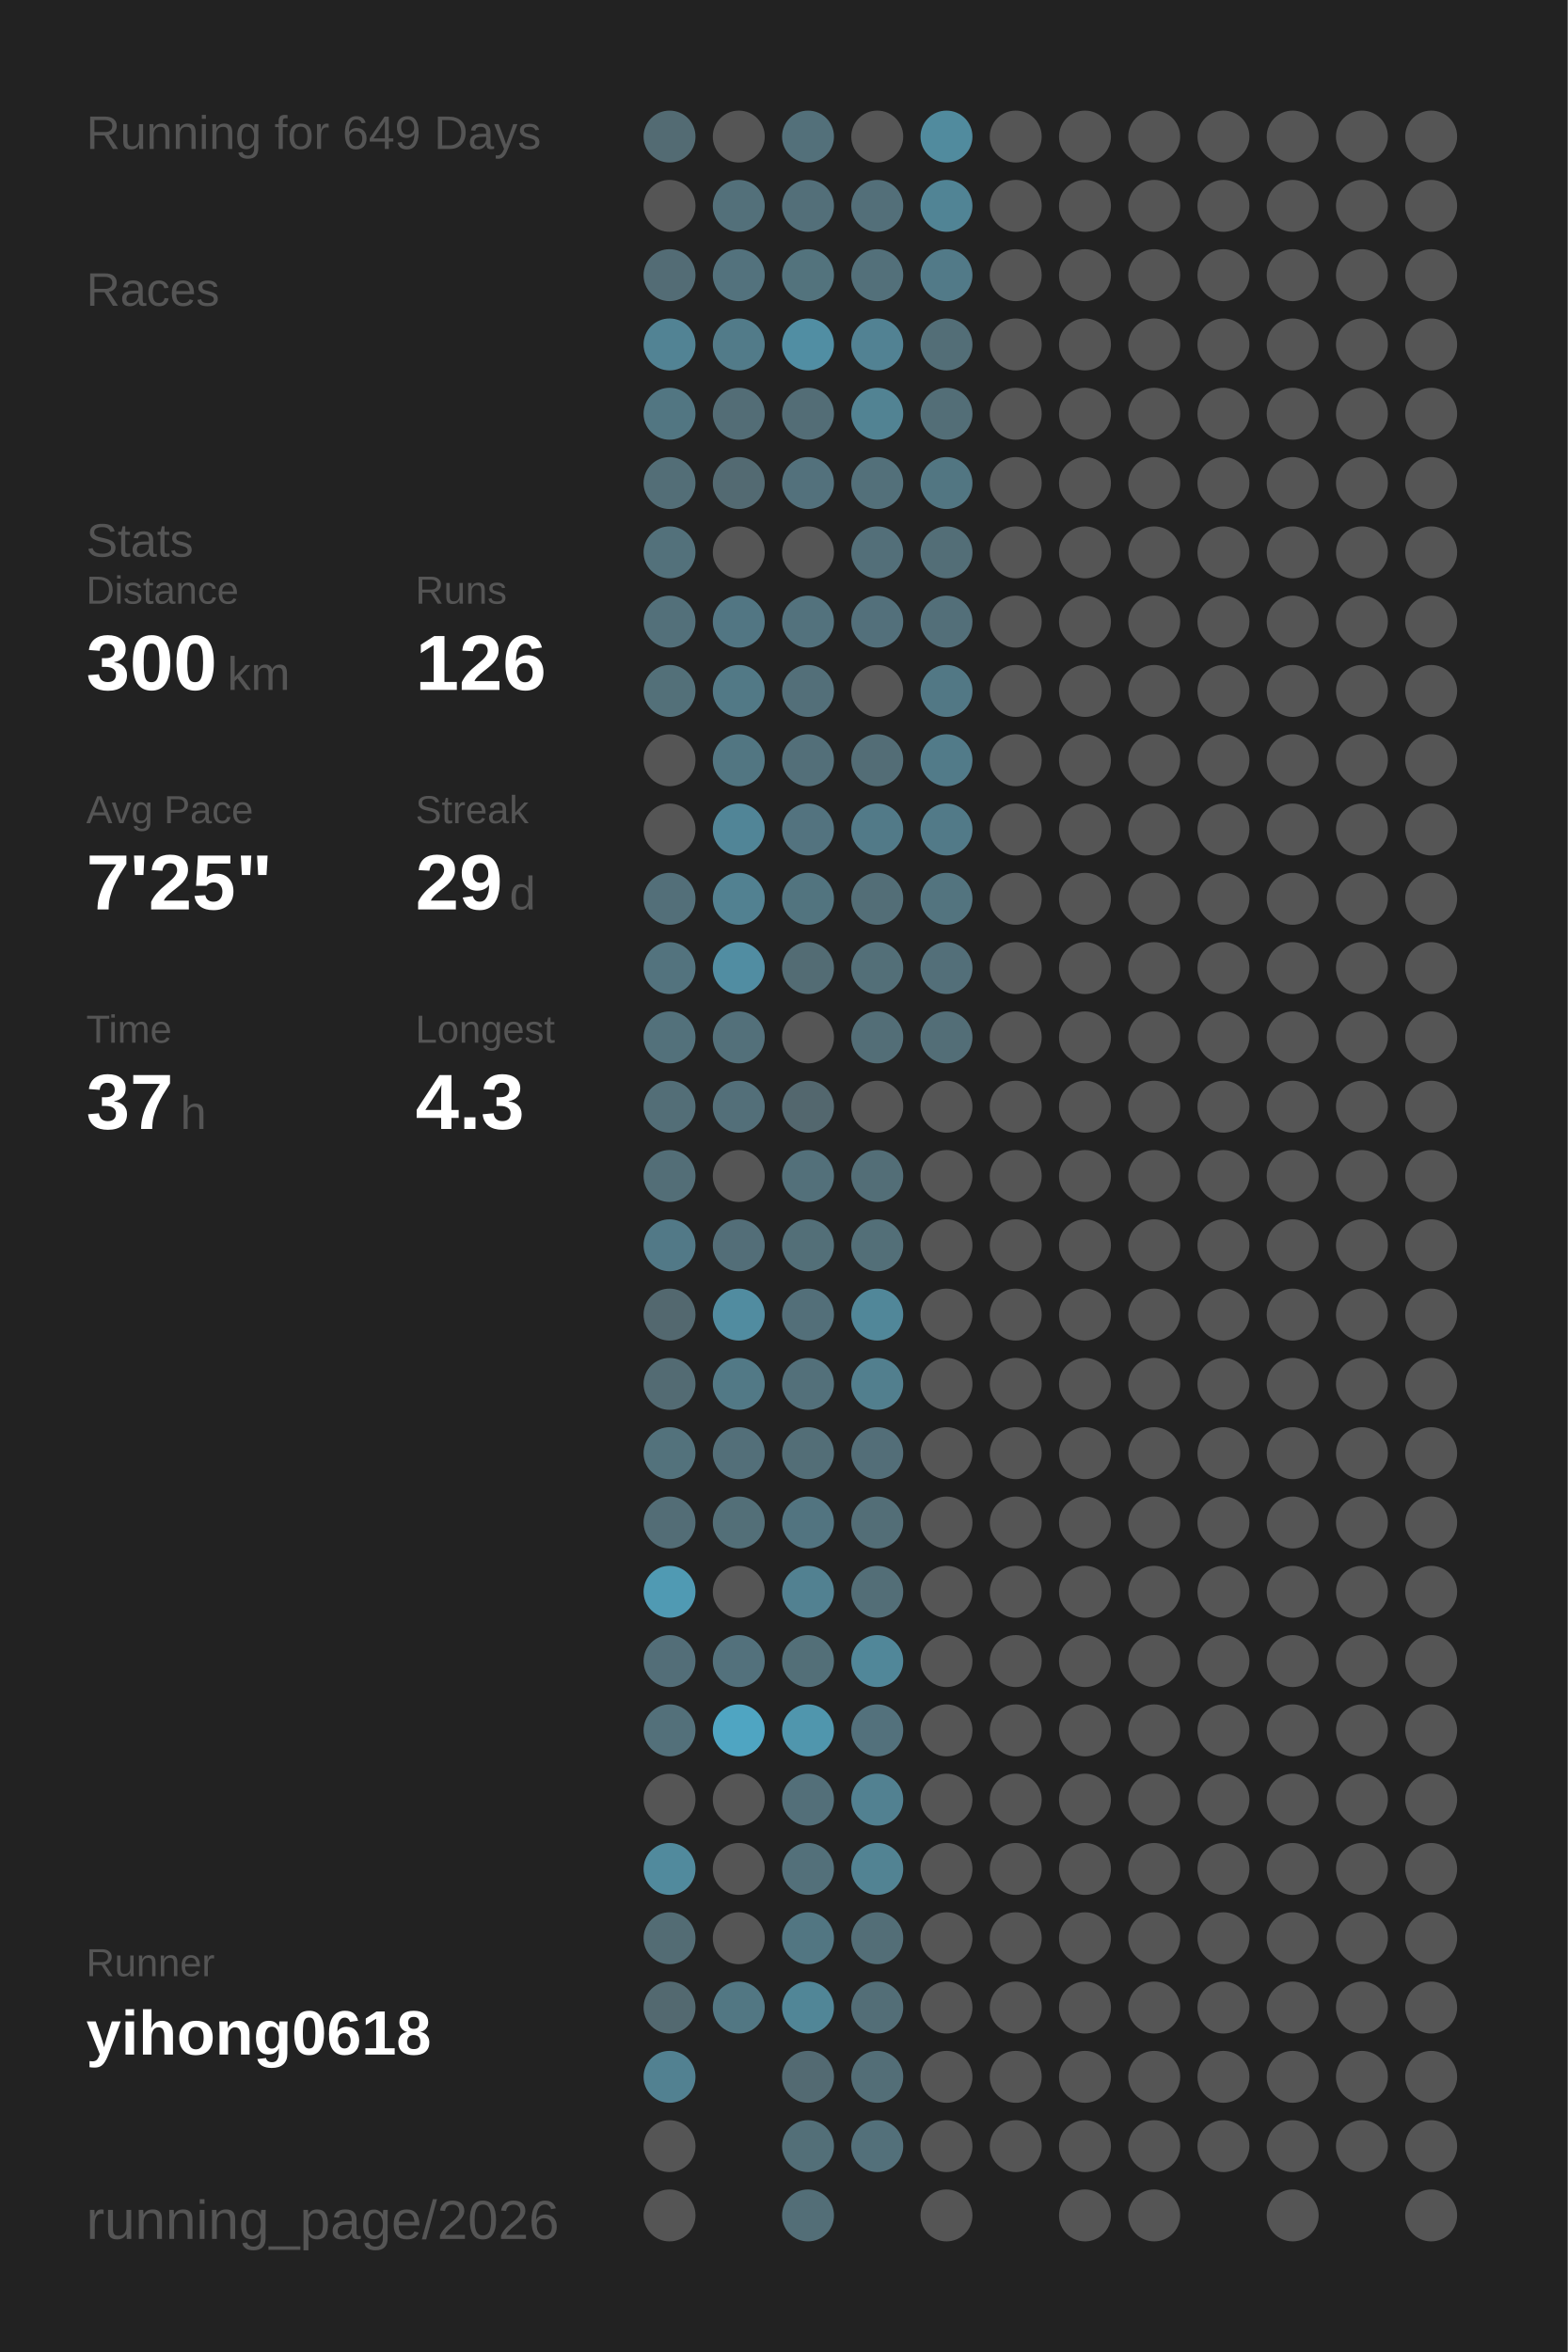
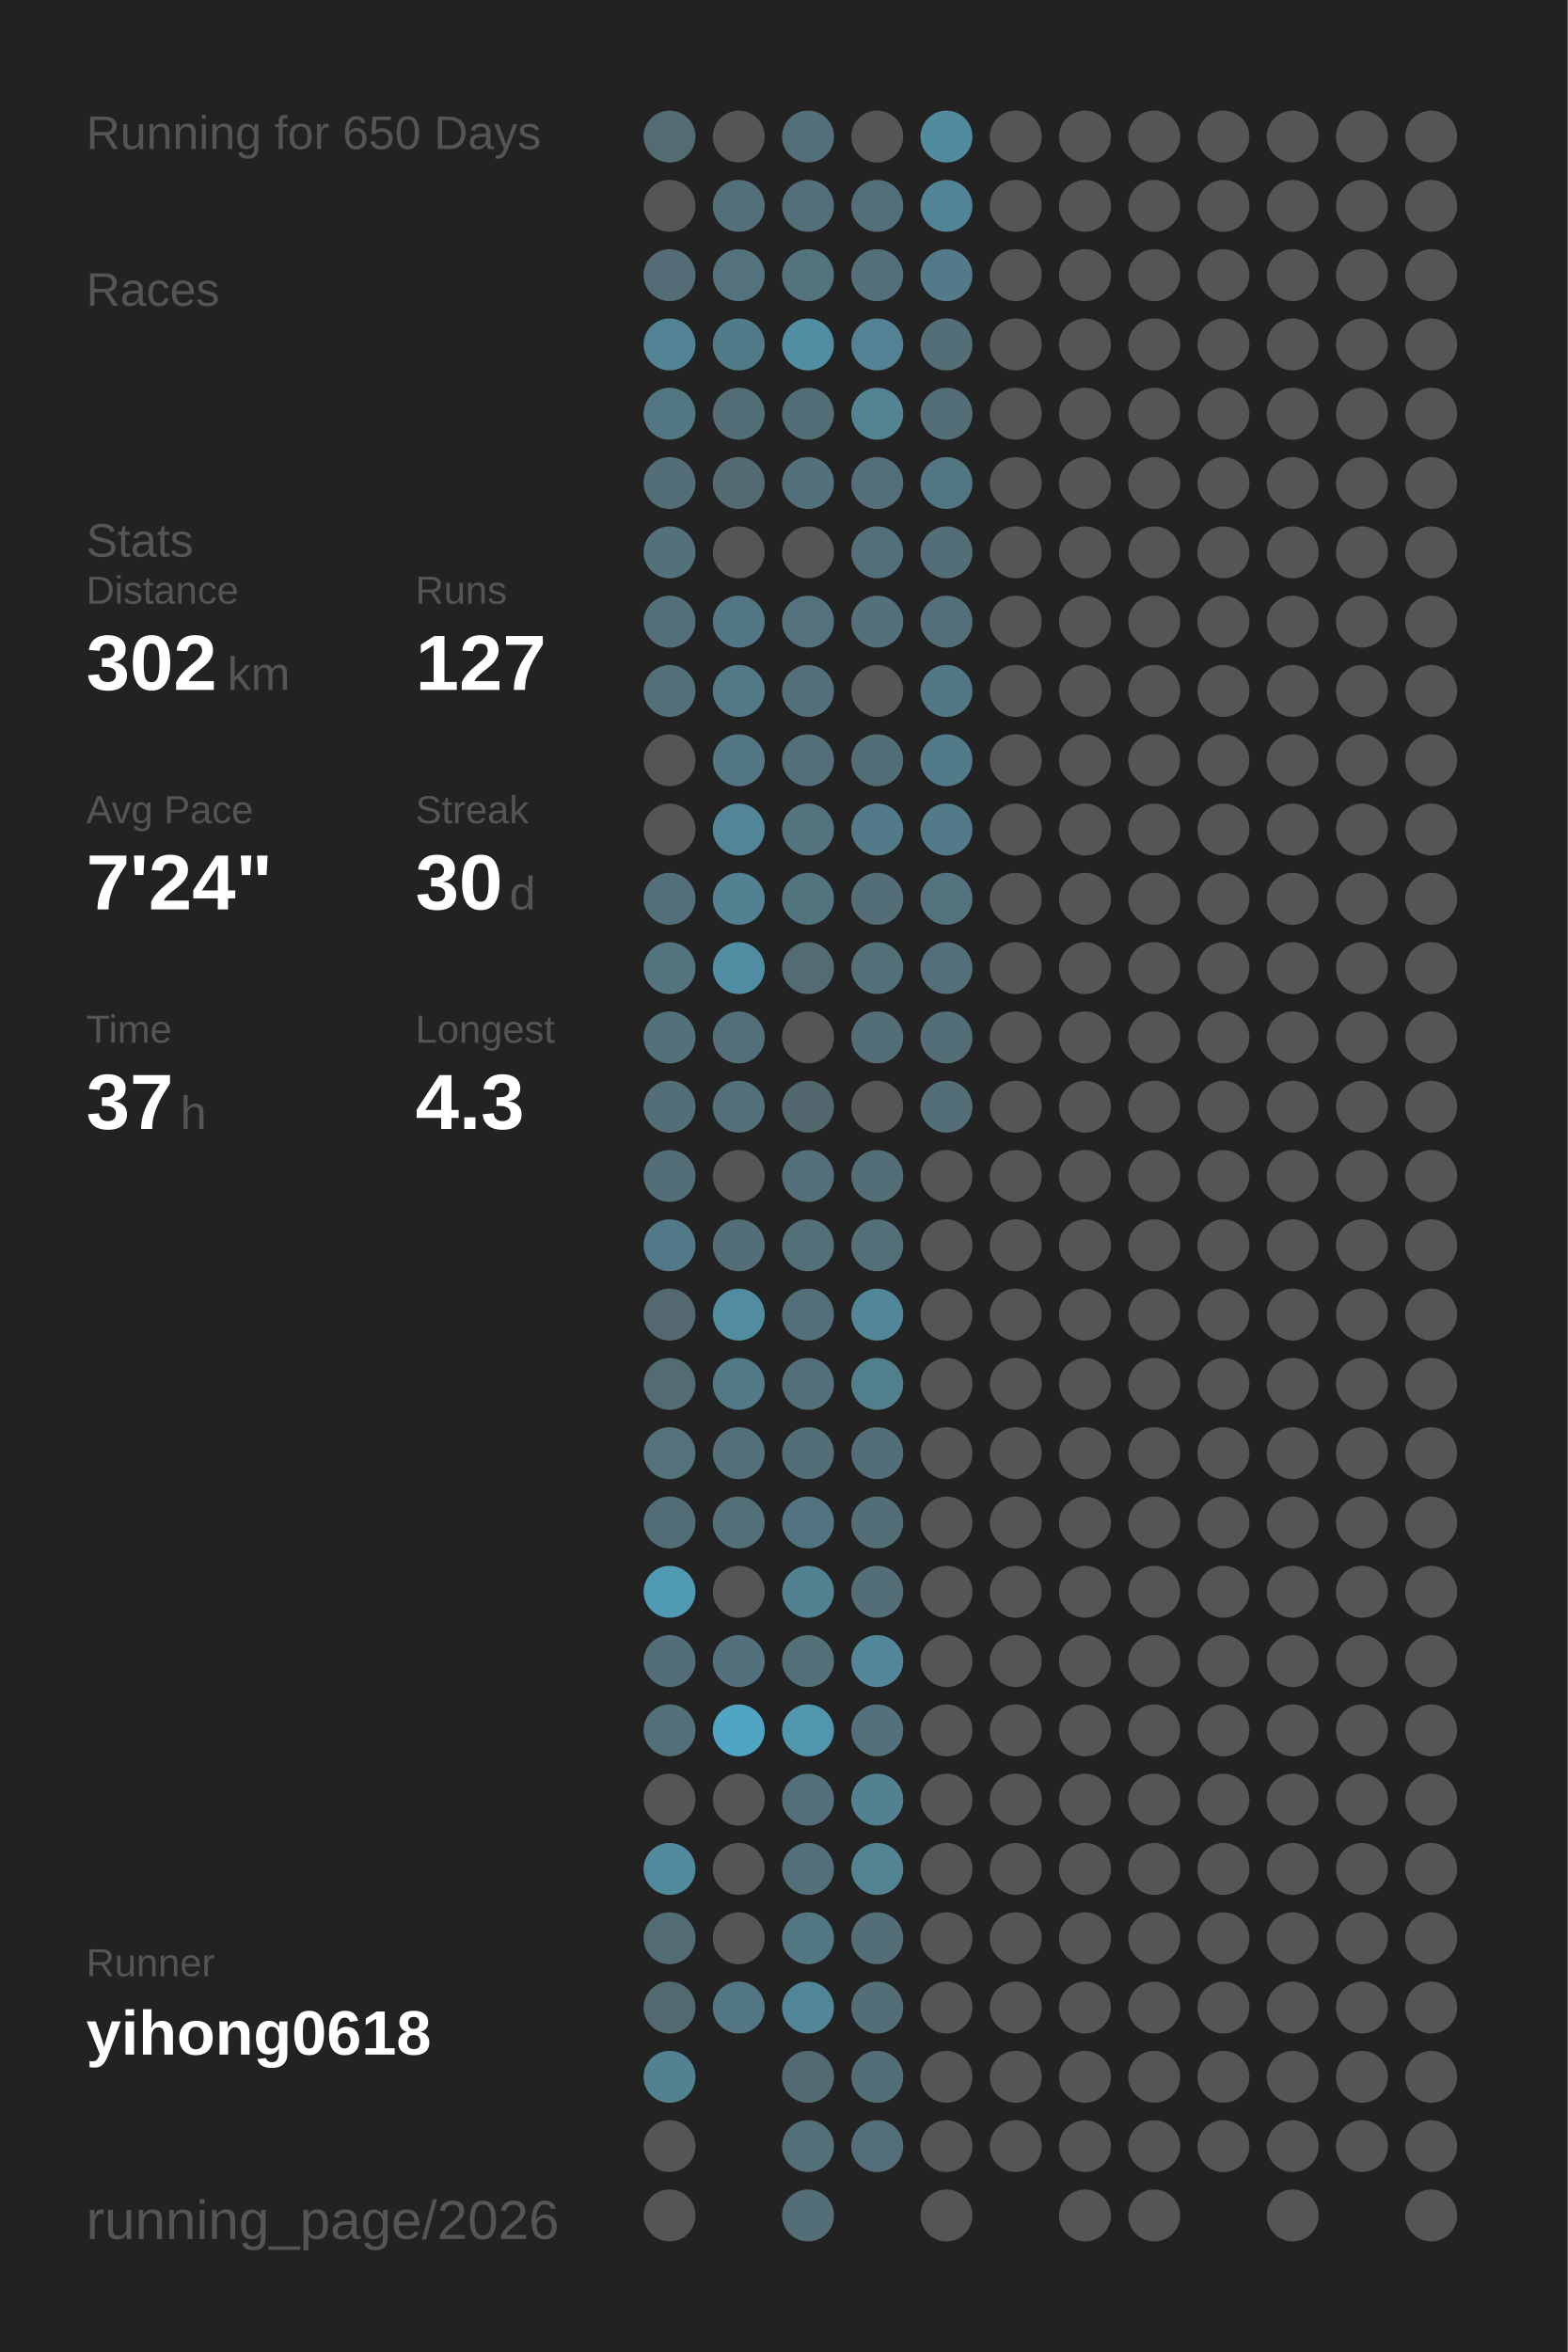
<svg xmlns="http://www.w3.org/2000/svg" baseProfile="full" height="300mm" version="1.1" viewBox="0,0,200,300" width="200mm">
  <defs />
  <rect fill="#222222" height="300" width="200" x="0" y="0" />
-   <text fill="#555555" style="font-size:6px; font-family:Arial;" x="11" y="19">Running for 649 Days</text>
+   <text fill="#555555" style="font-size:6px; font-family:Arial;" x="11" y="19">Running for 650 Days</text>
  <text fill="#555555" style="font-size:6px; font-family:Arial;" x="11" y="39">Races</text>
  <text fill="#555555" style="font-size:6px; font-family:Arial;" x="11" y="71">Stats</text>
  <text fill="#555555" style="font-size:5px; font-family:Arial;" x="11" y="77">Distance</text>
-   <text fill="#FFFFFF" style="font-size:10px; font-family:Arial; font-weight:bold;" x="11" y="88">300</text>
+   <text fill="#FFFFFF" style="font-size:10px; font-family:Arial; font-weight:bold;" x="11" y="88">302</text>
  <text fill="#555555" style="font-size:6px; font-family:Arial;" x="29" y="88">km</text>
  <text fill="#555555" style="font-size:5px; font-family:Arial;" x="53" y="77">Runs</text>
-   <text fill="#FFFFFF" style="font-size:10px; font-family:Arial; font-weight:bold;" x="53" y="88">126</text>
+   <text fill="#FFFFFF" style="font-size:10px; font-family:Arial; font-weight:bold;" x="53" y="88">127</text>
  <text fill="#555555" style="font-size:5px; font-family:Arial;" x="11" y="105">Avg Pace</text>
-   <text fill="#FFFFFF" style="font-size:10px; font-family:Arial; font-weight:bold;" x="11" y="116">7'25"</text>
+   <text fill="#FFFFFF" style="font-size:10px; font-family:Arial; font-weight:bold;" x="11" y="116">7'24"</text>
  <text fill="#555555" style="font-size:5px; font-family:Arial;" x="53" y="105">Streak</text>
-   <text fill="#FFFFFF" style="font-size:10px; font-family:Arial; font-weight:bold;" x="53" y="116">29</text>
+   <text fill="#FFFFFF" style="font-size:10px; font-family:Arial; font-weight:bold;" x="53" y="116">30</text>
  <text fill="#555555" style="font-size:6px; font-family:Arial;" x="65" y="116">d</text>
  <text fill="#555555" style="font-size:5px; font-family:Arial;" x="11" y="133">Time</text>
  <text fill="#FFFFFF" style="font-size:10px; font-family:Arial; font-weight:bold;" x="11" y="144">37</text>
  <text fill="#555555" style="font-size:6px; font-family:Arial;" x="23" y="144">h</text>
  <text fill="#555555" style="font-size:5px; font-family:Arial;" x="53" y="133">Longest</text>
  <text fill="#FFFFFF" style="font-size:10px; font-family:Arial; font-weight:bold;" x="53" y="144">4.3</text>
  <text fill="#555555" style="font-size:5px; font-family:Arial;" x="11" y="252.065">Runner</text>
  <text fill="#FFFFFF" style="font-size:8px; font-family:Arial; font-weight:bold;" x="11" y="262.065">yihong0618</text>
  <text fill="#555555" style="font-size:7px; font-family:Arial;" x="11" y="285.581">running_page/2026</text>
  <circle cx="85.417" cy="17.419" fill="#536b73" r="3.312" />
  <circle cx="85.417" cy="26.258" fill="#555555" r="3.312" />
  <circle cx="85.417" cy="35.097" fill="#536c75" r="3.312" />
  <circle cx="85.417" cy="43.935" fill="#528394" r="3.312" />
  <circle cx="85.417" cy="52.774" fill="#527682" r="3.312" />
  <circle cx="85.417" cy="61.613" fill="#536e77" r="3.312" />
  <circle cx="85.417" cy="70.452" fill="#53717b" r="3.312" />
  <circle cx="85.417" cy="79.29" fill="#53707a" r="3.312" />
  <circle cx="85.417" cy="88.129" fill="#537079" r="3.312" />
  <circle cx="85.417" cy="96.968" fill="#555555" r="3.312" />
  <circle cx="85.417" cy="105.806" fill="#555555" r="3.312" />
  <circle cx="85.417" cy="114.645" fill="#536f79" r="3.312" />
  <circle cx="85.417" cy="123.484" fill="#53737e" r="3.312" />
  <circle cx="85.417" cy="132.323" fill="#53717b" r="3.312" />
  <circle cx="85.417" cy="141.161" fill="#536e77" r="3.312" />
  <circle cx="85.417" cy="150" fill="#536e77" r="3.312" />
  <circle cx="85.417" cy="158.839" fill="#527987" r="3.312" />
  <circle cx="85.417" cy="167.677" fill="#53686f" r="3.312" />
  <circle cx="85.417" cy="176.516" fill="#536b73" r="3.312" />
  <circle cx="85.417" cy="185.355" fill="#53727c" r="3.312" />
  <circle cx="85.417" cy="194.194" fill="#536d76" r="3.312" />
  <circle cx="85.417" cy="203.032" fill="#509ab3" r="3.312" />
  <circle cx="85.417" cy="211.871" fill="#536e78" r="3.312" />
  <circle cx="85.417" cy="220.71" fill="#53707a" r="3.312" />
  <circle cx="85.417" cy="229.548" fill="#555555" r="3.312" />
  <circle cx="85.417" cy="238.387" fill="#518a9d" r="3.312" />
  <circle cx="85.417" cy="247.226" fill="#536c74" r="3.312" />
  <circle cx="85.417" cy="256.065" fill="#536970" r="3.312" />
  <circle cx="85.417" cy="264.903" fill="#528191" r="3.312" />
  <circle cx="85.417" cy="273.742" fill="#555555" r="3.312" />
  <circle cx="85.417" cy="282.581" fill="#555555" r="3.312" />
  <circle cx="94.25" cy="17.419" fill="#555555" r="3.312" />
  <circle cx="94.25" cy="26.258" fill="#53707a" r="3.312" />
  <circle cx="94.25" cy="35.097" fill="#53727d" r="3.312" />
  <circle cx="94.25" cy="43.935" fill="#527b89" r="3.312" />
  <circle cx="94.25" cy="52.774" fill="#536d76" r="3.312" />
  <circle cx="94.25" cy="61.613" fill="#536a72" r="3.312" />
  <circle cx="94.25" cy="70.452" fill="#555555" r="3.312" />
  <circle cx="94.25" cy="79.29" fill="#527683" r="3.312" />
  <circle cx="94.25" cy="88.129" fill="#527986" r="3.312" />
  <circle cx="94.25" cy="96.968" fill="#527682" r="3.312" />
  <circle cx="94.25" cy="105.806" fill="#518597" r="3.312" />
  <circle cx="94.25" cy="114.645" fill="#528191" r="3.312" />
  <circle cx="94.25" cy="123.484" fill="#518da2" r="3.312" />
  <circle cx="94.25" cy="132.323" fill="#53707a" r="3.312" />
  <circle cx="94.25" cy="141.161" fill="#536f79" r="3.312" />
  <circle cx="94.25" cy="150" fill="#555555" r="3.312" />
  <circle cx="94.25" cy="158.839" fill="#536e78" r="3.312" />
  <circle cx="94.25" cy="167.677" fill="#518ca0" r="3.312" />
  <circle cx="94.25" cy="176.516" fill="#527986" r="3.312" />
  <circle cx="94.25" cy="185.355" fill="#536f79" r="3.312" />
  <circle cx="94.25" cy="194.194" fill="#536f78" r="3.312" />
  <circle cx="94.25" cy="203.032" fill="#555555" r="3.312" />
  <circle cx="94.25" cy="211.871" fill="#53717c" r="3.312" />
  <circle cx="94.25" cy="220.71" fill="#4fa5c2" r="3.312" />
  <circle cx="94.25" cy="229.548" fill="#555555" r="3.312" />
  <circle cx="94.25" cy="238.387" fill="#555555" r="3.312" />
  <circle cx="94.25" cy="247.226" fill="#555555" r="3.312" />
  <circle cx="94.25" cy="256.065" fill="#527783" r="3.312" />
  <circle cx="103.083" cy="17.419" fill="#53707a" r="3.312" />
  <circle cx="103.083" cy="26.258" fill="#536f79" r="3.312" />
  <circle cx="103.083" cy="35.097" fill="#53737d" r="3.312" />
  <circle cx="103.083" cy="43.935" fill="#518ea3" r="3.312" />
  <circle cx="103.083" cy="52.774" fill="#536d76" r="3.312" />
  <circle cx="103.083" cy="61.613" fill="#53717c" r="3.312" />
  <circle cx="103.083" cy="70.452" fill="#555555" r="3.312" />
  <circle cx="103.083" cy="79.29" fill="#53727d" r="3.312" />
  <circle cx="103.083" cy="88.129" fill="#536f79" r="3.312" />
  <circle cx="103.083" cy="96.968" fill="#536f79" r="3.312" />
  <circle cx="103.083" cy="105.806" fill="#53737f" r="3.312" />
  <circle cx="103.083" cy="114.645" fill="#52747f" r="3.312" />
  <circle cx="103.083" cy="123.484" fill="#536c74" r="3.312" />
  <circle cx="103.083" cy="132.323" fill="#555555" r="3.312" />
  <circle cx="103.083" cy="141.161" fill="#53676e" r="3.312" />
  <circle cx="103.083" cy="150" fill="#53707a" r="3.312" />
  <circle cx="103.083" cy="158.839" fill="#536f78" r="3.312" />
  <circle cx="103.083" cy="167.677" fill="#536f79" r="3.312" />
  <circle cx="103.083" cy="176.516" fill="#53707a" r="3.312" />
  <circle cx="103.083" cy="185.355" fill="#536e77" r="3.312" />
  <circle cx="103.083" cy="194.194" fill="#527480" r="3.312" />
  <circle cx="103.083" cy="203.032" fill="#528191" r="3.312" />
  <circle cx="103.083" cy="211.871" fill="#536f78" r="3.312" />
  <circle cx="103.083" cy="220.71" fill="#5096ad" r="3.312" />
  <circle cx="103.083" cy="229.548" fill="#536f79" r="3.312" />
  <circle cx="103.083" cy="238.387" fill="#53707a" r="3.312" />
  <circle cx="103.083" cy="247.226" fill="#527682" r="3.312" />
  <circle cx="103.083" cy="256.065" fill="#518697" r="3.312" />
  <circle cx="103.083" cy="264.903" fill="#536a72" r="3.312" />
  <circle cx="103.083" cy="273.742" fill="#536f78" r="3.312" />
  <circle cx="103.083" cy="282.581" fill="#536e77" r="3.312" />
  <circle cx="111.917" cy="17.419" fill="#555555" r="3.312" />
  <circle cx="111.917" cy="26.258" fill="#536f79" r="3.312" />
  <circle cx="111.917" cy="35.097" fill="#53707a" r="3.312" />
  <circle cx="111.917" cy="43.935" fill="#528293" r="3.312" />
  <circle cx="111.917" cy="52.774" fill="#528393" r="3.312" />
  <circle cx="111.917" cy="61.613" fill="#53707a" r="3.312" />
  <circle cx="111.917" cy="70.452" fill="#536f79" r="3.312" />
  <circle cx="111.917" cy="79.29" fill="#53707b" r="3.312" />
  <circle cx="111.917" cy="88.129" fill="#555555" r="3.312" />
  <circle cx="111.917" cy="96.968" fill="#536d76" r="3.312" />
  <circle cx="111.917" cy="105.806" fill="#527a88" r="3.312" />
  <circle cx="111.917" cy="114.645" fill="#536e77" r="3.312" />
  <circle cx="111.917" cy="123.484" fill="#536f78" r="3.312" />
  <circle cx="111.917" cy="132.323" fill="#536e77" r="3.312" />
  <circle cx="111.917" cy="141.161" fill="#555555" r="3.312" />
  <circle cx="111.917" cy="150" fill="#536e77" r="3.312" />
  <circle cx="111.917" cy="158.839" fill="#536f78" r="3.312" />
  <circle cx="111.917" cy="167.677" fill="#518799" r="3.312" />
  <circle cx="111.917" cy="176.516" fill="#527f8e" r="3.312" />
  <circle cx="111.917" cy="185.355" fill="#536e78" r="3.312" />
  <circle cx="111.917" cy="194.194" fill="#536e77" r="3.312" />
  <circle cx="111.917" cy="203.032" fill="#536e77" r="3.312" />
  <circle cx="111.917" cy="211.871" fill="#518799" r="3.312" />
  <circle cx="111.917" cy="220.71" fill="#53717c" r="3.312" />
  <circle cx="111.917" cy="229.548" fill="#528191" r="3.312" />
  <circle cx="111.917" cy="238.387" fill="#528393" r="3.312" />
  <circle cx="111.917" cy="247.226" fill="#536e77" r="3.312" />
  <circle cx="111.917" cy="256.065" fill="#536e77" r="3.312" />
  <circle cx="111.917" cy="264.903" fill="#536e77" r="3.312" />
  <circle cx="111.917" cy="273.742" fill="#53707a" r="3.312" />
  <circle cx="120.75" cy="17.419" fill="#518b9e" r="3.312" />
  <circle cx="120.75" cy="26.258" fill="#518495" r="3.312" />
  <circle cx="120.75" cy="35.097" fill="#527a88" r="3.312" />
  <circle cx="120.75" cy="43.935" fill="#536e77" r="3.312" />
  <circle cx="120.75" cy="52.774" fill="#536e77" r="3.312" />
  <circle cx="120.75" cy="61.613" fill="#527682" r="3.312" />
  <circle cx="120.75" cy="70.452" fill="#536e77" r="3.312" />
  <circle cx="120.75" cy="79.29" fill="#536f79" r="3.312" />
  <circle cx="120.75" cy="88.129" fill="#527885" r="3.312" />
  <circle cx="120.75" cy="96.968" fill="#527b89" r="3.312" />
  <circle cx="120.75" cy="105.806" fill="#527a88" r="3.312" />
  <circle cx="120.75" cy="114.645" fill="#53747f" r="3.312" />
  <circle cx="120.75" cy="123.484" fill="#536f79" r="3.312" />
  <circle cx="120.75" cy="132.323" fill="#536e77" r="3.312" />
-   <circle cx="120.75" cy="141.161" fill="#555555" r="3.312" />
+   <circle cx="120.75" cy="141.161" fill="#536e77" r="3.312" />
  <circle cx="120.75" cy="150" fill="#555555" r="3.312" />
  <circle cx="120.75" cy="158.839" fill="#555555" r="3.312" />
  <circle cx="120.75" cy="167.677" fill="#555555" r="3.312" />
  <circle cx="120.75" cy="176.516" fill="#555555" r="3.312" />
  <circle cx="120.75" cy="185.355" fill="#555555" r="3.312" />
  <circle cx="120.75" cy="194.194" fill="#555555" r="3.312" />
  <circle cx="120.75" cy="203.032" fill="#555555" r="3.312" />
  <circle cx="120.75" cy="211.871" fill="#555555" r="3.312" />
  <circle cx="120.75" cy="220.71" fill="#555555" r="3.312" />
  <circle cx="120.75" cy="229.548" fill="#555555" r="3.312" />
  <circle cx="120.75" cy="238.387" fill="#555555" r="3.312" />
  <circle cx="120.75" cy="247.226" fill="#555555" r="3.312" />
  <circle cx="120.75" cy="256.065" fill="#555555" r="3.312" />
  <circle cx="120.75" cy="264.903" fill="#555555" r="3.312" />
  <circle cx="120.75" cy="273.742" fill="#555555" r="3.312" />
  <circle cx="120.75" cy="282.581" fill="#555555" r="3.312" />
  <circle cx="129.583" cy="17.419" fill="#555555" r="3.312" />
  <circle cx="129.583" cy="26.258" fill="#555555" r="3.312" />
  <circle cx="129.583" cy="35.097" fill="#555555" r="3.312" />
  <circle cx="129.583" cy="43.935" fill="#555555" r="3.312" />
  <circle cx="129.583" cy="52.774" fill="#555555" r="3.312" />
  <circle cx="129.583" cy="61.613" fill="#555555" r="3.312" />
  <circle cx="129.583" cy="70.452" fill="#555555" r="3.312" />
  <circle cx="129.583" cy="79.29" fill="#555555" r="3.312" />
  <circle cx="129.583" cy="88.129" fill="#555555" r="3.312" />
  <circle cx="129.583" cy="96.968" fill="#555555" r="3.312" />
  <circle cx="129.583" cy="105.806" fill="#555555" r="3.312" />
  <circle cx="129.583" cy="114.645" fill="#555555" r="3.312" />
  <circle cx="129.583" cy="123.484" fill="#555555" r="3.312" />
  <circle cx="129.583" cy="132.323" fill="#555555" r="3.312" />
  <circle cx="129.583" cy="141.161" fill="#555555" r="3.312" />
  <circle cx="129.583" cy="150" fill="#555555" r="3.312" />
  <circle cx="129.583" cy="158.839" fill="#555555" r="3.312" />
  <circle cx="129.583" cy="167.677" fill="#555555" r="3.312" />
  <circle cx="129.583" cy="176.516" fill="#555555" r="3.312" />
  <circle cx="129.583" cy="185.355" fill="#555555" r="3.312" />
  <circle cx="129.583" cy="194.194" fill="#555555" r="3.312" />
  <circle cx="129.583" cy="203.032" fill="#555555" r="3.312" />
  <circle cx="129.583" cy="211.871" fill="#555555" r="3.312" />
  <circle cx="129.583" cy="220.71" fill="#555555" r="3.312" />
  <circle cx="129.583" cy="229.548" fill="#555555" r="3.312" />
  <circle cx="129.583" cy="238.387" fill="#555555" r="3.312" />
  <circle cx="129.583" cy="247.226" fill="#555555" r="3.312" />
  <circle cx="129.583" cy="256.065" fill="#555555" r="3.312" />
  <circle cx="129.583" cy="264.903" fill="#555555" r="3.312" />
  <circle cx="129.583" cy="273.742" fill="#555555" r="3.312" />
  <circle cx="138.417" cy="17.419" fill="#555555" r="3.312" />
  <circle cx="138.417" cy="26.258" fill="#555555" r="3.312" />
  <circle cx="138.417" cy="35.097" fill="#555555" r="3.312" />
  <circle cx="138.417" cy="43.935" fill="#555555" r="3.312" />
  <circle cx="138.417" cy="52.774" fill="#555555" r="3.312" />
  <circle cx="138.417" cy="61.613" fill="#555555" r="3.312" />
  <circle cx="138.417" cy="70.452" fill="#555555" r="3.312" />
  <circle cx="138.417" cy="79.29" fill="#555555" r="3.312" />
  <circle cx="138.417" cy="88.129" fill="#555555" r="3.312" />
  <circle cx="138.417" cy="96.968" fill="#555555" r="3.312" />
  <circle cx="138.417" cy="105.806" fill="#555555" r="3.312" />
  <circle cx="138.417" cy="114.645" fill="#555555" r="3.312" />
  <circle cx="138.417" cy="123.484" fill="#555555" r="3.312" />
  <circle cx="138.417" cy="132.323" fill="#555555" r="3.312" />
  <circle cx="138.417" cy="141.161" fill="#555555" r="3.312" />
  <circle cx="138.417" cy="150" fill="#555555" r="3.312" />
  <circle cx="138.417" cy="158.839" fill="#555555" r="3.312" />
  <circle cx="138.417" cy="167.677" fill="#555555" r="3.312" />
  <circle cx="138.417" cy="176.516" fill="#555555" r="3.312" />
  <circle cx="138.417" cy="185.355" fill="#555555" r="3.312" />
  <circle cx="138.417" cy="194.194" fill="#555555" r="3.312" />
  <circle cx="138.417" cy="203.032" fill="#555555" r="3.312" />
  <circle cx="138.417" cy="211.871" fill="#555555" r="3.312" />
  <circle cx="138.417" cy="220.71" fill="#555555" r="3.312" />
  <circle cx="138.417" cy="229.548" fill="#555555" r="3.312" />
  <circle cx="138.417" cy="238.387" fill="#555555" r="3.312" />
  <circle cx="138.417" cy="247.226" fill="#555555" r="3.312" />
  <circle cx="138.417" cy="256.065" fill="#555555" r="3.312" />
  <circle cx="138.417" cy="264.903" fill="#555555" r="3.312" />
  <circle cx="138.417" cy="273.742" fill="#555555" r="3.312" />
  <circle cx="138.417" cy="282.581" fill="#555555" r="3.312" />
  <circle cx="147.25" cy="17.419" fill="#555555" r="3.312" />
  <circle cx="147.25" cy="26.258" fill="#555555" r="3.312" />
  <circle cx="147.25" cy="35.097" fill="#555555" r="3.312" />
  <circle cx="147.25" cy="43.935" fill="#555555" r="3.312" />
  <circle cx="147.25" cy="52.774" fill="#555555" r="3.312" />
  <circle cx="147.25" cy="61.613" fill="#555555" r="3.312" />
  <circle cx="147.25" cy="70.452" fill="#555555" r="3.312" />
  <circle cx="147.25" cy="79.29" fill="#555555" r="3.312" />
  <circle cx="147.25" cy="88.129" fill="#555555" r="3.312" />
  <circle cx="147.25" cy="96.968" fill="#555555" r="3.312" />
  <circle cx="147.25" cy="105.806" fill="#555555" r="3.312" />
  <circle cx="147.25" cy="114.645" fill="#555555" r="3.312" />
  <circle cx="147.25" cy="123.484" fill="#555555" r="3.312" />
  <circle cx="147.25" cy="132.323" fill="#555555" r="3.312" />
  <circle cx="147.25" cy="141.161" fill="#555555" r="3.312" />
  <circle cx="147.25" cy="150" fill="#555555" r="3.312" />
  <circle cx="147.25" cy="158.839" fill="#555555" r="3.312" />
  <circle cx="147.25" cy="167.677" fill="#555555" r="3.312" />
  <circle cx="147.25" cy="176.516" fill="#555555" r="3.312" />
  <circle cx="147.25" cy="185.355" fill="#555555" r="3.312" />
  <circle cx="147.25" cy="194.194" fill="#555555" r="3.312" />
  <circle cx="147.25" cy="203.032" fill="#555555" r="3.312" />
  <circle cx="147.25" cy="211.871" fill="#555555" r="3.312" />
  <circle cx="147.25" cy="220.71" fill="#555555" r="3.312" />
  <circle cx="147.25" cy="229.548" fill="#555555" r="3.312" />
  <circle cx="147.25" cy="238.387" fill="#555555" r="3.312" />
  <circle cx="147.25" cy="247.226" fill="#555555" r="3.312" />
  <circle cx="147.25" cy="256.065" fill="#555555" r="3.312" />
  <circle cx="147.25" cy="264.903" fill="#555555" r="3.312" />
  <circle cx="147.25" cy="273.742" fill="#555555" r="3.312" />
  <circle cx="147.25" cy="282.581" fill="#555555" r="3.312" />
  <circle cx="156.083" cy="17.419" fill="#555555" r="3.312" />
  <circle cx="156.083" cy="26.258" fill="#555555" r="3.312" />
  <circle cx="156.083" cy="35.097" fill="#555555" r="3.312" />
  <circle cx="156.083" cy="43.935" fill="#555555" r="3.312" />
  <circle cx="156.083" cy="52.774" fill="#555555" r="3.312" />
  <circle cx="156.083" cy="61.613" fill="#555555" r="3.312" />
  <circle cx="156.083" cy="70.452" fill="#555555" r="3.312" />
  <circle cx="156.083" cy="79.29" fill="#555555" r="3.312" />
  <circle cx="156.083" cy="88.129" fill="#555555" r="3.312" />
  <circle cx="156.083" cy="96.968" fill="#555555" r="3.312" />
  <circle cx="156.083" cy="105.806" fill="#555555" r="3.312" />
  <circle cx="156.083" cy="114.645" fill="#555555" r="3.312" />
  <circle cx="156.083" cy="123.484" fill="#555555" r="3.312" />
  <circle cx="156.083" cy="132.323" fill="#555555" r="3.312" />
  <circle cx="156.083" cy="141.161" fill="#555555" r="3.312" />
  <circle cx="156.083" cy="150" fill="#555555" r="3.312" />
  <circle cx="156.083" cy="158.839" fill="#555555" r="3.312" />
  <circle cx="156.083" cy="167.677" fill="#555555" r="3.312" />
  <circle cx="156.083" cy="176.516" fill="#555555" r="3.312" />
  <circle cx="156.083" cy="185.355" fill="#555555" r="3.312" />
  <circle cx="156.083" cy="194.194" fill="#555555" r="3.312" />
  <circle cx="156.083" cy="203.032" fill="#555555" r="3.312" />
  <circle cx="156.083" cy="211.871" fill="#555555" r="3.312" />
  <circle cx="156.083" cy="220.71" fill="#555555" r="3.312" />
  <circle cx="156.083" cy="229.548" fill="#555555" r="3.312" />
  <circle cx="156.083" cy="238.387" fill="#555555" r="3.312" />
  <circle cx="156.083" cy="247.226" fill="#555555" r="3.312" />
  <circle cx="156.083" cy="256.065" fill="#555555" r="3.312" />
  <circle cx="156.083" cy="264.903" fill="#555555" r="3.312" />
  <circle cx="156.083" cy="273.742" fill="#555555" r="3.312" />
  <circle cx="164.917" cy="17.419" fill="#555555" r="3.312" />
  <circle cx="164.917" cy="26.258" fill="#555555" r="3.312" />
  <circle cx="164.917" cy="35.097" fill="#555555" r="3.312" />
  <circle cx="164.917" cy="43.935" fill="#555555" r="3.312" />
  <circle cx="164.917" cy="52.774" fill="#555555" r="3.312" />
  <circle cx="164.917" cy="61.613" fill="#555555" r="3.312" />
  <circle cx="164.917" cy="70.452" fill="#555555" r="3.312" />
  <circle cx="164.917" cy="79.29" fill="#555555" r="3.312" />
  <circle cx="164.917" cy="88.129" fill="#555555" r="3.312" />
  <circle cx="164.917" cy="96.968" fill="#555555" r="3.312" />
  <circle cx="164.917" cy="105.806" fill="#555555" r="3.312" />
  <circle cx="164.917" cy="114.645" fill="#555555" r="3.312" />
  <circle cx="164.917" cy="123.484" fill="#555555" r="3.312" />
  <circle cx="164.917" cy="132.323" fill="#555555" r="3.312" />
  <circle cx="164.917" cy="141.161" fill="#555555" r="3.312" />
  <circle cx="164.917" cy="150" fill="#555555" r="3.312" />
  <circle cx="164.917" cy="158.839" fill="#555555" r="3.312" />
  <circle cx="164.917" cy="167.677" fill="#555555" r="3.312" />
  <circle cx="164.917" cy="176.516" fill="#555555" r="3.312" />
  <circle cx="164.917" cy="185.355" fill="#555555" r="3.312" />
  <circle cx="164.917" cy="194.194" fill="#555555" r="3.312" />
  <circle cx="164.917" cy="203.032" fill="#555555" r="3.312" />
  <circle cx="164.917" cy="211.871" fill="#555555" r="3.312" />
  <circle cx="164.917" cy="220.71" fill="#555555" r="3.312" />
  <circle cx="164.917" cy="229.548" fill="#555555" r="3.312" />
  <circle cx="164.917" cy="238.387" fill="#555555" r="3.312" />
  <circle cx="164.917" cy="247.226" fill="#555555" r="3.312" />
  <circle cx="164.917" cy="256.065" fill="#555555" r="3.312" />
  <circle cx="164.917" cy="264.903" fill="#555555" r="3.312" />
  <circle cx="164.917" cy="273.742" fill="#555555" r="3.312" />
  <circle cx="164.917" cy="282.581" fill="#555555" r="3.312" />
  <circle cx="173.75" cy="17.419" fill="#555555" r="3.312" />
  <circle cx="173.75" cy="26.258" fill="#555555" r="3.312" />
  <circle cx="173.75" cy="35.097" fill="#555555" r="3.312" />
  <circle cx="173.75" cy="43.935" fill="#555555" r="3.312" />
  <circle cx="173.75" cy="52.774" fill="#555555" r="3.312" />
  <circle cx="173.75" cy="61.613" fill="#555555" r="3.312" />
  <circle cx="173.75" cy="70.452" fill="#555555" r="3.312" />
  <circle cx="173.75" cy="79.29" fill="#555555" r="3.312" />
  <circle cx="173.75" cy="88.129" fill="#555555" r="3.312" />
  <circle cx="173.75" cy="96.968" fill="#555555" r="3.312" />
  <circle cx="173.75" cy="105.806" fill="#555555" r="3.312" />
  <circle cx="173.75" cy="114.645" fill="#555555" r="3.312" />
  <circle cx="173.75" cy="123.484" fill="#555555" r="3.312" />
  <circle cx="173.75" cy="132.323" fill="#555555" r="3.312" />
  <circle cx="173.75" cy="141.161" fill="#555555" r="3.312" />
  <circle cx="173.75" cy="150" fill="#555555" r="3.312" />
  <circle cx="173.75" cy="158.839" fill="#555555" r="3.312" />
  <circle cx="173.75" cy="167.677" fill="#555555" r="3.312" />
  <circle cx="173.75" cy="176.516" fill="#555555" r="3.312" />
  <circle cx="173.75" cy="185.355" fill="#555555" r="3.312" />
  <circle cx="173.75" cy="194.194" fill="#555555" r="3.312" />
  <circle cx="173.75" cy="203.032" fill="#555555" r="3.312" />
  <circle cx="173.75" cy="211.871" fill="#555555" r="3.312" />
  <circle cx="173.75" cy="220.71" fill="#555555" r="3.312" />
  <circle cx="173.75" cy="229.548" fill="#555555" r="3.312" />
  <circle cx="173.75" cy="238.387" fill="#555555" r="3.312" />
  <circle cx="173.75" cy="247.226" fill="#555555" r="3.312" />
  <circle cx="173.75" cy="256.065" fill="#555555" r="3.312" />
  <circle cx="173.75" cy="264.903" fill="#555555" r="3.312" />
  <circle cx="173.75" cy="273.742" fill="#555555" r="3.312" />
  <circle cx="182.583" cy="17.419" fill="#555555" r="3.312" />
  <circle cx="182.583" cy="26.258" fill="#555555" r="3.312" />
  <circle cx="182.583" cy="35.097" fill="#555555" r="3.312" />
  <circle cx="182.583" cy="43.935" fill="#555555" r="3.312" />
  <circle cx="182.583" cy="52.774" fill="#555555" r="3.312" />
  <circle cx="182.583" cy="61.613" fill="#555555" r="3.312" />
  <circle cx="182.583" cy="70.452" fill="#555555" r="3.312" />
  <circle cx="182.583" cy="79.29" fill="#555555" r="3.312" />
  <circle cx="182.583" cy="88.129" fill="#555555" r="3.312" />
  <circle cx="182.583" cy="96.968" fill="#555555" r="3.312" />
  <circle cx="182.583" cy="105.806" fill="#555555" r="3.312" />
  <circle cx="182.583" cy="114.645" fill="#555555" r="3.312" />
  <circle cx="182.583" cy="123.484" fill="#555555" r="3.312" />
  <circle cx="182.583" cy="132.323" fill="#555555" r="3.312" />
  <circle cx="182.583" cy="141.161" fill="#555555" r="3.312" />
  <circle cx="182.583" cy="150" fill="#555555" r="3.312" />
  <circle cx="182.583" cy="158.839" fill="#555555" r="3.312" />
  <circle cx="182.583" cy="167.677" fill="#555555" r="3.312" />
  <circle cx="182.583" cy="176.516" fill="#555555" r="3.312" />
  <circle cx="182.583" cy="185.355" fill="#555555" r="3.312" />
  <circle cx="182.583" cy="194.194" fill="#555555" r="3.312" />
  <circle cx="182.583" cy="203.032" fill="#555555" r="3.312" />
  <circle cx="182.583" cy="211.871" fill="#555555" r="3.312" />
  <circle cx="182.583" cy="220.71" fill="#555555" r="3.312" />
  <circle cx="182.583" cy="229.548" fill="#555555" r="3.312" />
  <circle cx="182.583" cy="238.387" fill="#555555" r="3.312" />
  <circle cx="182.583" cy="247.226" fill="#555555" r="3.312" />
  <circle cx="182.583" cy="256.065" fill="#555555" r="3.312" />
  <circle cx="182.583" cy="264.903" fill="#555555" r="3.312" />
  <circle cx="182.583" cy="273.742" fill="#555555" r="3.312" />
  <circle cx="182.583" cy="282.581" fill="#555555" r="3.312" />
</svg>
